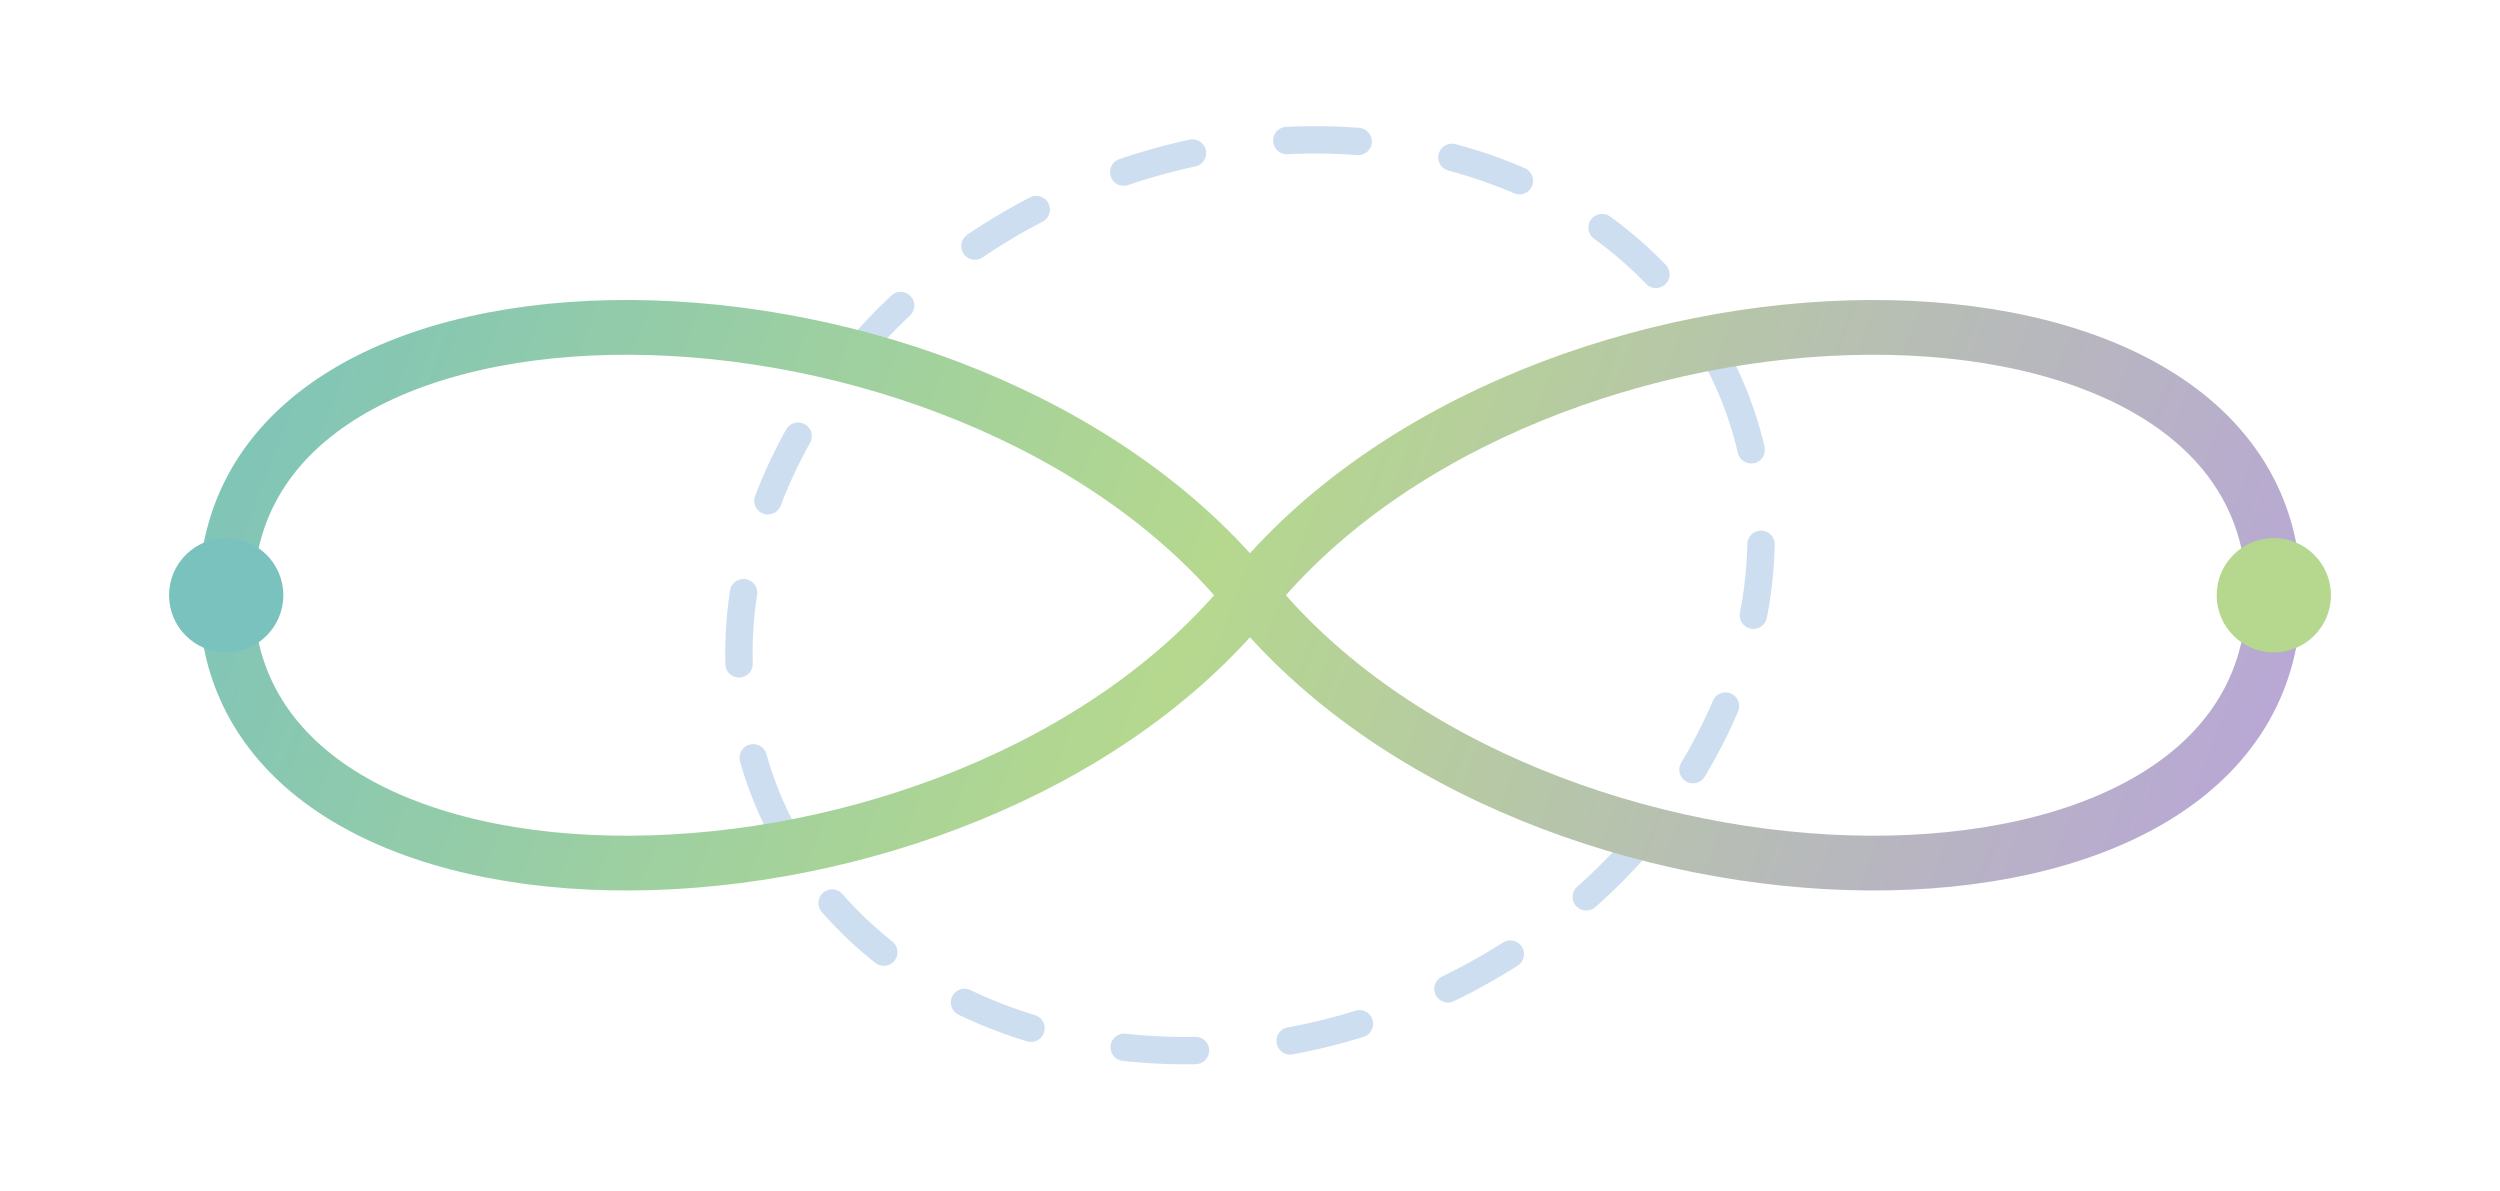
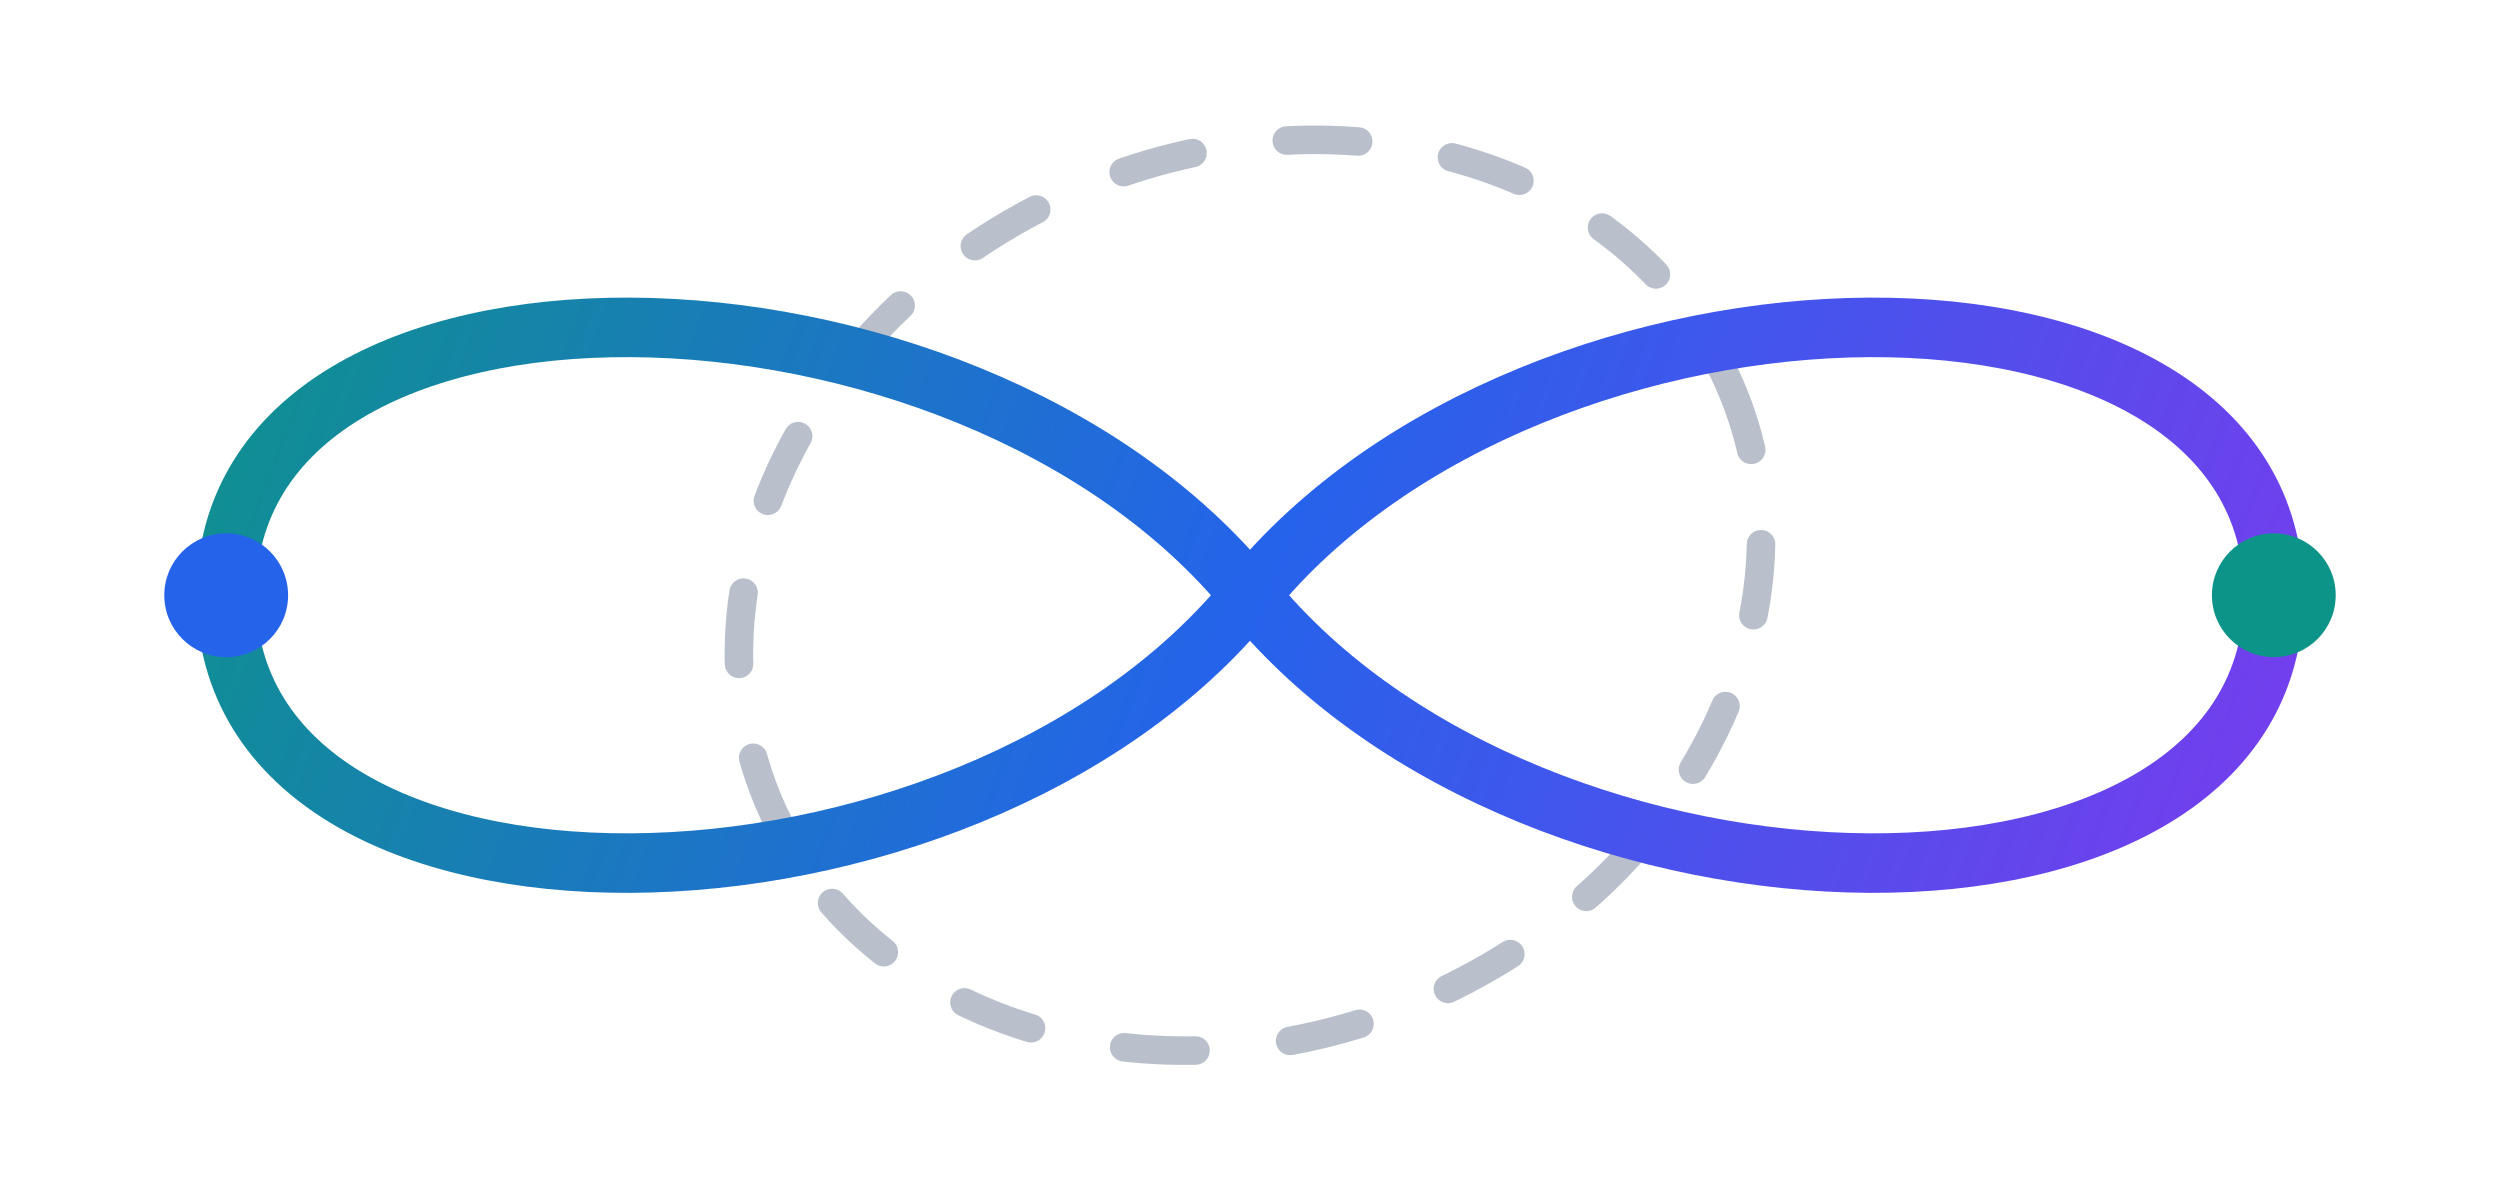
<svg xmlns="http://www.w3.org/2000/svg" width="105" height="50" viewBox="0 0 105 50" role="img" aria-label="WignerFlow">
  <defs>
    <linearGradient id="wf-static-grad" gradientUnits="userSpaceOnUse" x1="8" y1="8" x2="97" y2="42">
-       <stop offset="0%" stop-color="#79c2bd" />
-       <stop offset="48%" stop-color="#b5d88e" />
-       <stop offset="100%" stop-color="#b9a1de" />
+       <stop offset="0%" stop-color="#0d9488" />
+       <stop offset="50%" stop-color="#2563eb" />
+       <stop offset="100%" stop-color="#7c3aed" />
    </linearGradient>
  </defs>
  <g fill="none" stroke-linecap="round" stroke-linejoin="round">
-     <ellipse cx="52.5" cy="25" rx="22" ry="18.5" transform="rotate(-24 52.5 25)" stroke="#91b6df" stroke-width="1.15" stroke-dasharray="3 4" opacity="0.45" />
-     <path d="M 52.5 25.0 C 64.5 10.2, 95.5 9.8, 95.5 25.0 C 95.5 40.2, 64.5 39.8, 52.5 25.0 C 40.5 10.2, 9.5 9.8, 9.5 25.0 C 9.5 40.2, 40.5 39.8, 52.5 25.0 Z" stroke="url(#wf-static-grad)" stroke-width="2.3" />
-     <circle cx="95.5" cy="25" r="2.4" fill="#b5d88e" />
-     <circle cx="9.5" cy="25" r="2.4" fill="#79c2bd" />
+     <ellipse cx="52.5" cy="25" rx="22" ry="18.5" transform="rotate(-24 52.5 25)" stroke="#64748b" stroke-width="1.2" stroke-dasharray="3 4" opacity="0.45" />
+     <path d="M 52.5 25.0 C 64.5 10.2, 95.5 9.8, 95.5 25.0 C 95.5 40.2, 64.5 39.8, 52.5 25.0 C 40.5 10.2, 9.5 9.8, 9.5 25.0 C 9.5 40.2, 40.5 39.8, 52.5 25.0 Z" stroke="url(#wf-static-grad)" stroke-width="2.5" />
+     <circle cx="95.5" cy="25" r="2.6" fill="#0d9488" />
+     <circle cx="9.5" cy="25" r="2.6" fill="#2563eb" />
  </g>
</svg>
